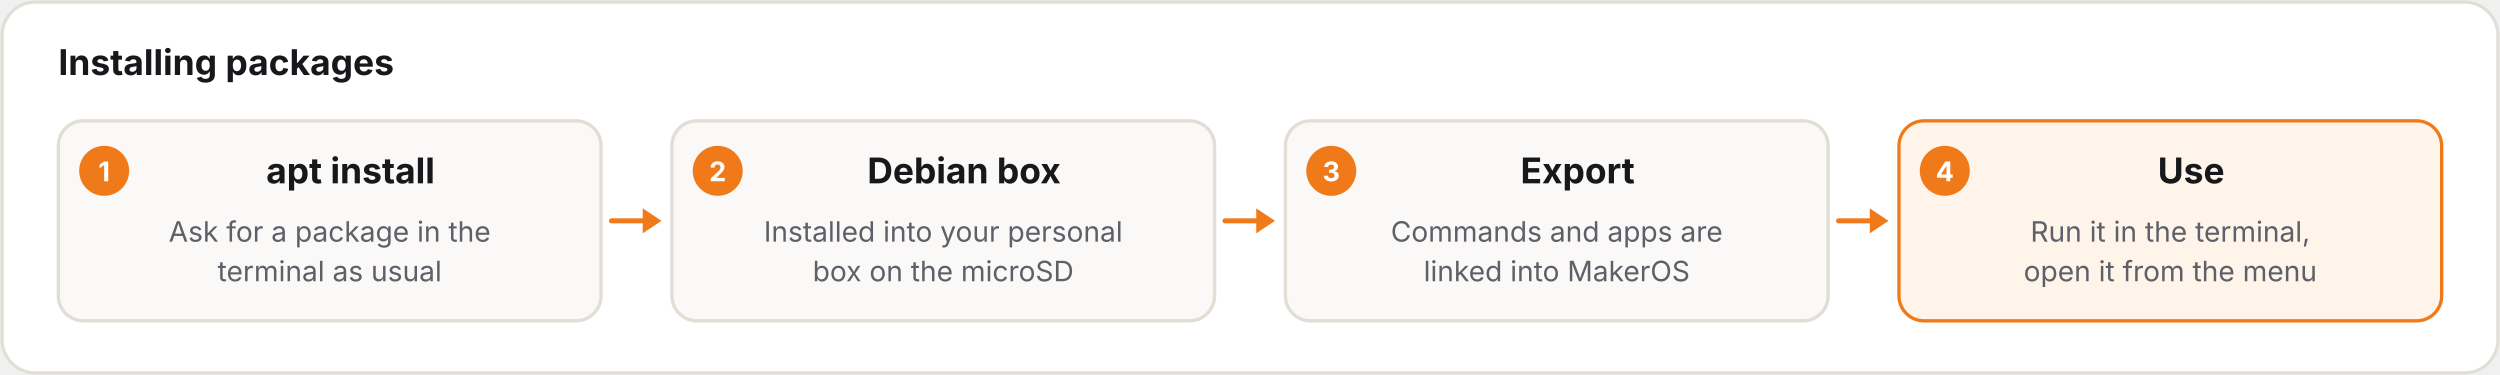
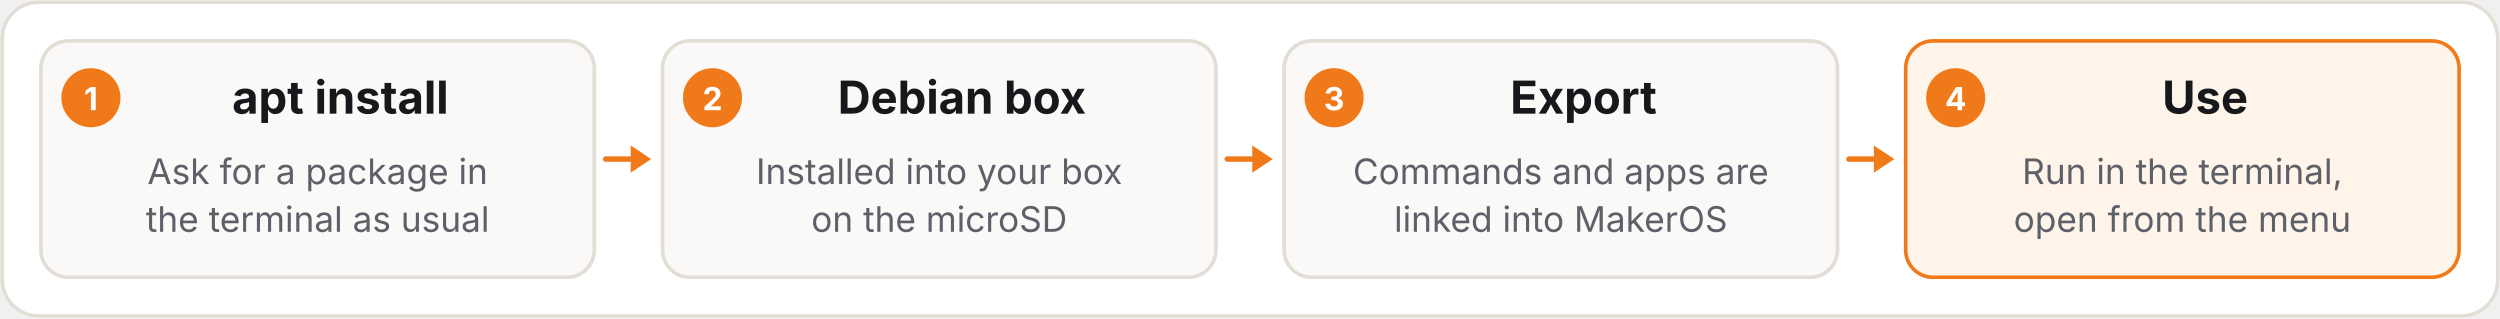
- <svg xmlns="http://www.w3.org/2000/svg" viewBox="0 0 1200 180" width="1200" height="180" role="img" aria-label="Installing packages">
-   <rect x="1" y="1" width="1198" height="178" rx="16" fill="#ffffff" stroke="#e2ddd5" stroke-width="1.5" />
-   <text x="28" y="36" font-family="-apple-system, 'Segoe UI', Inter, Roboto, 'Helvetica Neue', Arial, sans-serif" font-size="17" font-weight="700" fill="#17181b" text-anchor="start">Installing packages</text>
-   <rect x="28.0" y="58" width="260.5" height="96" rx="12" fill="#faf9f7" stroke="#e2ddd5" stroke-width="1.6" />
-   <circle cx="50.0" cy="82" r="12" fill="#f07a1a" />
-   <text x="50.0" y="87" font-family="-apple-system, 'Segoe UI', Inter, Roboto, 'Helvetica Neue', Arial, sans-serif" font-size="13" font-weight="700" fill="#fff" text-anchor="middle">1</text>
-   <text x="168.25" y="88" font-family="-apple-system, 'Segoe UI', Inter, Roboto, 'Helvetica Neue', Arial, sans-serif" font-size="17" font-weight="700" fill="#17181b" text-anchor="middle">apt install</text>
-   <text x="158.25" y="116" font-family="-apple-system, 'Segoe UI', Inter, Roboto, 'Helvetica Neue', Arial, sans-serif" font-size="13.5" font-weight="400" fill="#5d6068" text-anchor="middle">Ask for a package in the</text>
-   <text x="158.25" y="135" font-family="-apple-system, 'Segoe UI', Inter, Roboto, 'Helvetica Neue', Arial, sans-serif" font-size="13.5" font-weight="400" fill="#5d6068" text-anchor="middle">terminal as usual</text>
-   <line x1="293.5" y1="106.0" x2="310.5" y2="106.0" stroke="#f07a1a" stroke-width="2.4" stroke-linecap="round" />
-   <path d="M308.5 100.0 L317.5 106.0 L308.5 112.0 Z" fill="#f07a1a" />
-   <rect x="322.5" y="58" width="260.5" height="96" rx="12" fill="#faf9f7" stroke="#e2ddd5" stroke-width="1.6" />
-   <circle cx="344.5" cy="82" r="12" fill="#f07a1a" />
-   <text x="344.5" y="87" font-family="-apple-system, 'Segoe UI', Inter, Roboto, 'Helvetica Neue', Arial, sans-serif" font-size="13" font-weight="700" fill="#fff" text-anchor="middle">2</text>
-   <text x="462.75" y="88" font-family="-apple-system, 'Segoe UI', Inter, Roboto, 'Helvetica Neue', Arial, sans-serif" font-size="17" font-weight="700" fill="#17181b" text-anchor="middle">Debian box</text>
-   <text x="452.75" y="116" font-family="-apple-system, 'Segoe UI', Inter, Roboto, 'Helvetica Neue', Arial, sans-serif" font-size="13.5" font-weight="400" fill="#5d6068" text-anchor="middle">Installed into your personal</text>
-   <text x="452.75" y="135" font-family="-apple-system, 'Segoe UI', Inter, Roboto, 'Helvetica Neue', Arial, sans-serif" font-size="13.5" font-weight="400" fill="#5d6068" text-anchor="middle">box on the microSD</text>
-   <line x1="588.0" y1="106.0" x2="605.0" y2="106.0" stroke="#f07a1a" stroke-width="2.4" stroke-linecap="round" />
-   <path d="M603.0 100.0 L612.0 106.0 L603.0 112.0 Z" fill="#f07a1a" />
-   <rect x="617.0" y="58" width="260.5" height="96" rx="12" fill="#faf9f7" stroke="#e2ddd5" stroke-width="1.6" />
-   <circle cx="639.0" cy="82" r="12" fill="#f07a1a" />
-   <text x="639.0" y="87" font-family="-apple-system, 'Segoe UI', Inter, Roboto, 'Helvetica Neue', Arial, sans-serif" font-size="13" font-weight="700" fill="#fff" text-anchor="middle">3</text>
-   <text x="757.25" y="88" font-family="-apple-system, 'Segoe UI', Inter, Roboto, 'Helvetica Neue', Arial, sans-serif" font-size="17" font-weight="700" fill="#17181b" text-anchor="middle">Export</text>
-   <text x="747.25" y="116" font-family="-apple-system, 'Segoe UI', Inter, Roboto, 'Helvetica Neue', Arial, sans-serif" font-size="13.5" font-weight="400" fill="#5d6068" text-anchor="middle">Commands and apps are</text>
-   <text x="747.25" y="135" font-family="-apple-system, 'Segoe UI', Inter, Roboto, 'Helvetica Neue', Arial, sans-serif" font-size="13.5" font-weight="400" fill="#5d6068" text-anchor="middle">linked into MakerOS</text>
-   <line x1="882.5" y1="106.0" x2="899.5" y2="106.0" stroke="#f07a1a" stroke-width="2.4" stroke-linecap="round" />
-   <path d="M897.5 100.0 L906.5 106.0 L897.5 112.0 Z" fill="#f07a1a" />
-   <rect x="911.5" y="58" width="260.5" height="96" rx="12" fill="#fff4ea" stroke="#f07a1a" stroke-width="1.6" />
-   <circle cx="933.5" cy="82" r="12" fill="#f07a1a" />
-   <text x="933.5" y="87" font-family="-apple-system, 'Segoe UI', Inter, Roboto, 'Helvetica Neue', Arial, sans-serif" font-size="13" font-weight="700" fill="#fff" text-anchor="middle">4</text>
-   <text x="1051.75" y="88" font-family="-apple-system, 'Segoe UI', Inter, Roboto, 'Helvetica Neue', Arial, sans-serif" font-size="17" font-weight="700" fill="#17181b" text-anchor="middle">Use</text>
-   <text x="1041.75" y="116" font-family="-apple-system, 'Segoe UI', Inter, Roboto, 'Helvetica Neue', Arial, sans-serif" font-size="13.5" font-weight="400" fill="#5d6068" text-anchor="middle">Run it in the terminal,</text>
-   <text x="1041.75" y="135" font-family="-apple-system, 'Segoe UI', Inter, Roboto, 'Helvetica Neue', Arial, sans-serif" font-size="13.5" font-weight="400" fill="#5d6068" text-anchor="middle">open it from the menu</text>
+ <svg xmlns="http://www.w3.org/2000/svg" viewBox="0 0 1100 140" width="1100" height="140" role="img" aria-label="Installing packages">
+   <rect x="1" y="1" width="1098" height="138" rx="16" fill="#ffffff" stroke="#e2ddd5" stroke-width="1.5" />
+   <rect x="18.0" y="18" width="243.5" height="104" rx="12" fill="#faf9f7" stroke="#e2ddd5" stroke-width="1.6" />
+   <circle cx="40.0" cy="43" r="13" fill="#f07a1a" />
+   <text x="40.0" y="48.5" font-family="-apple-system, 'Segoe UI', Inter, Roboto, 'Helvetica Neue', Arial, sans-serif" font-size="14" font-weight="700" fill="#fff" text-anchor="middle">1</text>
+   <text x="149.75" y="50" font-family="-apple-system, 'Segoe UI', Inter, Roboto, 'Helvetica Neue', Arial, sans-serif" font-size="20" font-weight="700" fill="#17181b" text-anchor="middle">apt install</text>
+   <text x="139.75" y="81" font-family="-apple-system, 'Segoe UI', Inter, Roboto, 'Helvetica Neue', Arial, sans-serif" font-size="15.5" font-weight="400" fill="#5d6068" text-anchor="middle">Ask for a package in</text>
+   <text x="139.75" y="102" font-family="-apple-system, 'Segoe UI', Inter, Roboto, 'Helvetica Neue', Arial, sans-serif" font-size="15.5" font-weight="400" fill="#5d6068" text-anchor="middle">the terminal as usual</text>
+   <line x1="266.5" y1="70.0" x2="279.5" y2="70.0" stroke="#f07a1a" stroke-width="2.4" stroke-linecap="round" />
+   <path d="M277.5 64.0 L286.5 70.0 L277.5 76.0 Z" fill="#f07a1a" />
+   <rect x="291.5" y="18" width="243.5" height="104" rx="12" fill="#faf9f7" stroke="#e2ddd5" stroke-width="1.6" />
+   <circle cx="313.5" cy="43" r="13" fill="#f07a1a" />
+   <text x="313.5" y="48.5" font-family="-apple-system, 'Segoe UI', Inter, Roboto, 'Helvetica Neue', Arial, sans-serif" font-size="14" font-weight="700" fill="#fff" text-anchor="middle">2</text>
+   <text x="423.25" y="50" font-family="-apple-system, 'Segoe UI', Inter, Roboto, 'Helvetica Neue', Arial, sans-serif" font-size="20" font-weight="700" fill="#17181b" text-anchor="middle">Debian box</text>
+   <text x="413.25" y="81" font-family="-apple-system, 'Segoe UI', Inter, Roboto, 'Helvetica Neue', Arial, sans-serif" font-size="15.5" font-weight="400" fill="#5d6068" text-anchor="middle">Installed into your box</text>
+   <text x="413.25" y="102" font-family="-apple-system, 'Segoe UI', Inter, Roboto, 'Helvetica Neue', Arial, sans-serif" font-size="15.5" font-weight="400" fill="#5d6068" text-anchor="middle">on the microSD</text>
+   <line x1="540.0" y1="70.0" x2="553.0" y2="70.0" stroke="#f07a1a" stroke-width="2.4" stroke-linecap="round" />
+   <path d="M551.0 64.0 L560.0 70.0 L551.0 76.0 Z" fill="#f07a1a" />
+   <rect x="565.0" y="18" width="243.5" height="104" rx="12" fill="#faf9f7" stroke="#e2ddd5" stroke-width="1.6" />
+   <circle cx="587.0" cy="43" r="13" fill="#f07a1a" />
+   <text x="587.0" y="48.5" font-family="-apple-system, 'Segoe UI', Inter, Roboto, 'Helvetica Neue', Arial, sans-serif" font-size="14" font-weight="700" fill="#fff" text-anchor="middle">3</text>
+   <text x="696.75" y="50" font-family="-apple-system, 'Segoe UI', Inter, Roboto, 'Helvetica Neue', Arial, sans-serif" font-size="20" font-weight="700" fill="#17181b" text-anchor="middle">Export</text>
+   <text x="686.75" y="81" font-family="-apple-system, 'Segoe UI', Inter, Roboto, 'Helvetica Neue', Arial, sans-serif" font-size="15.5" font-weight="400" fill="#5d6068" text-anchor="middle">Commands and apps are</text>
+   <text x="686.75" y="102" font-family="-apple-system, 'Segoe UI', Inter, Roboto, 'Helvetica Neue', Arial, sans-serif" font-size="15.5" font-weight="400" fill="#5d6068" text-anchor="middle">linked into MakerOS</text>
+   <line x1="813.5" y1="70.0" x2="826.5" y2="70.0" stroke="#f07a1a" stroke-width="2.4" stroke-linecap="round" />
+   <path d="M824.5 64.0 L833.5 70.0 L824.5 76.0 Z" fill="#f07a1a" />
+   <rect x="838.5" y="18" width="243.5" height="104" rx="12" fill="#fff4ea" stroke="#f07a1a" stroke-width="1.6" />
+   <circle cx="860.5" cy="43" r="13" fill="#f07a1a" />
+   <text x="860.5" y="48.5" font-family="-apple-system, 'Segoe UI', Inter, Roboto, 'Helvetica Neue', Arial, sans-serif" font-size="14" font-weight="700" fill="#fff" text-anchor="middle">4</text>
+   <text x="970.25" y="50" font-family="-apple-system, 'Segoe UI', Inter, Roboto, 'Helvetica Neue', Arial, sans-serif" font-size="20" font-weight="700" fill="#17181b" text-anchor="middle">Use</text>
+   <text x="960.25" y="81" font-family="-apple-system, 'Segoe UI', Inter, Roboto, 'Helvetica Neue', Arial, sans-serif" font-size="15.5" font-weight="400" fill="#5d6068" text-anchor="middle">Run in the terminal,</text>
+   <text x="960.25" y="102" font-family="-apple-system, 'Segoe UI', Inter, Roboto, 'Helvetica Neue', Arial, sans-serif" font-size="15.5" font-weight="400" fill="#5d6068" text-anchor="middle">open from the menu</text>
</svg>
